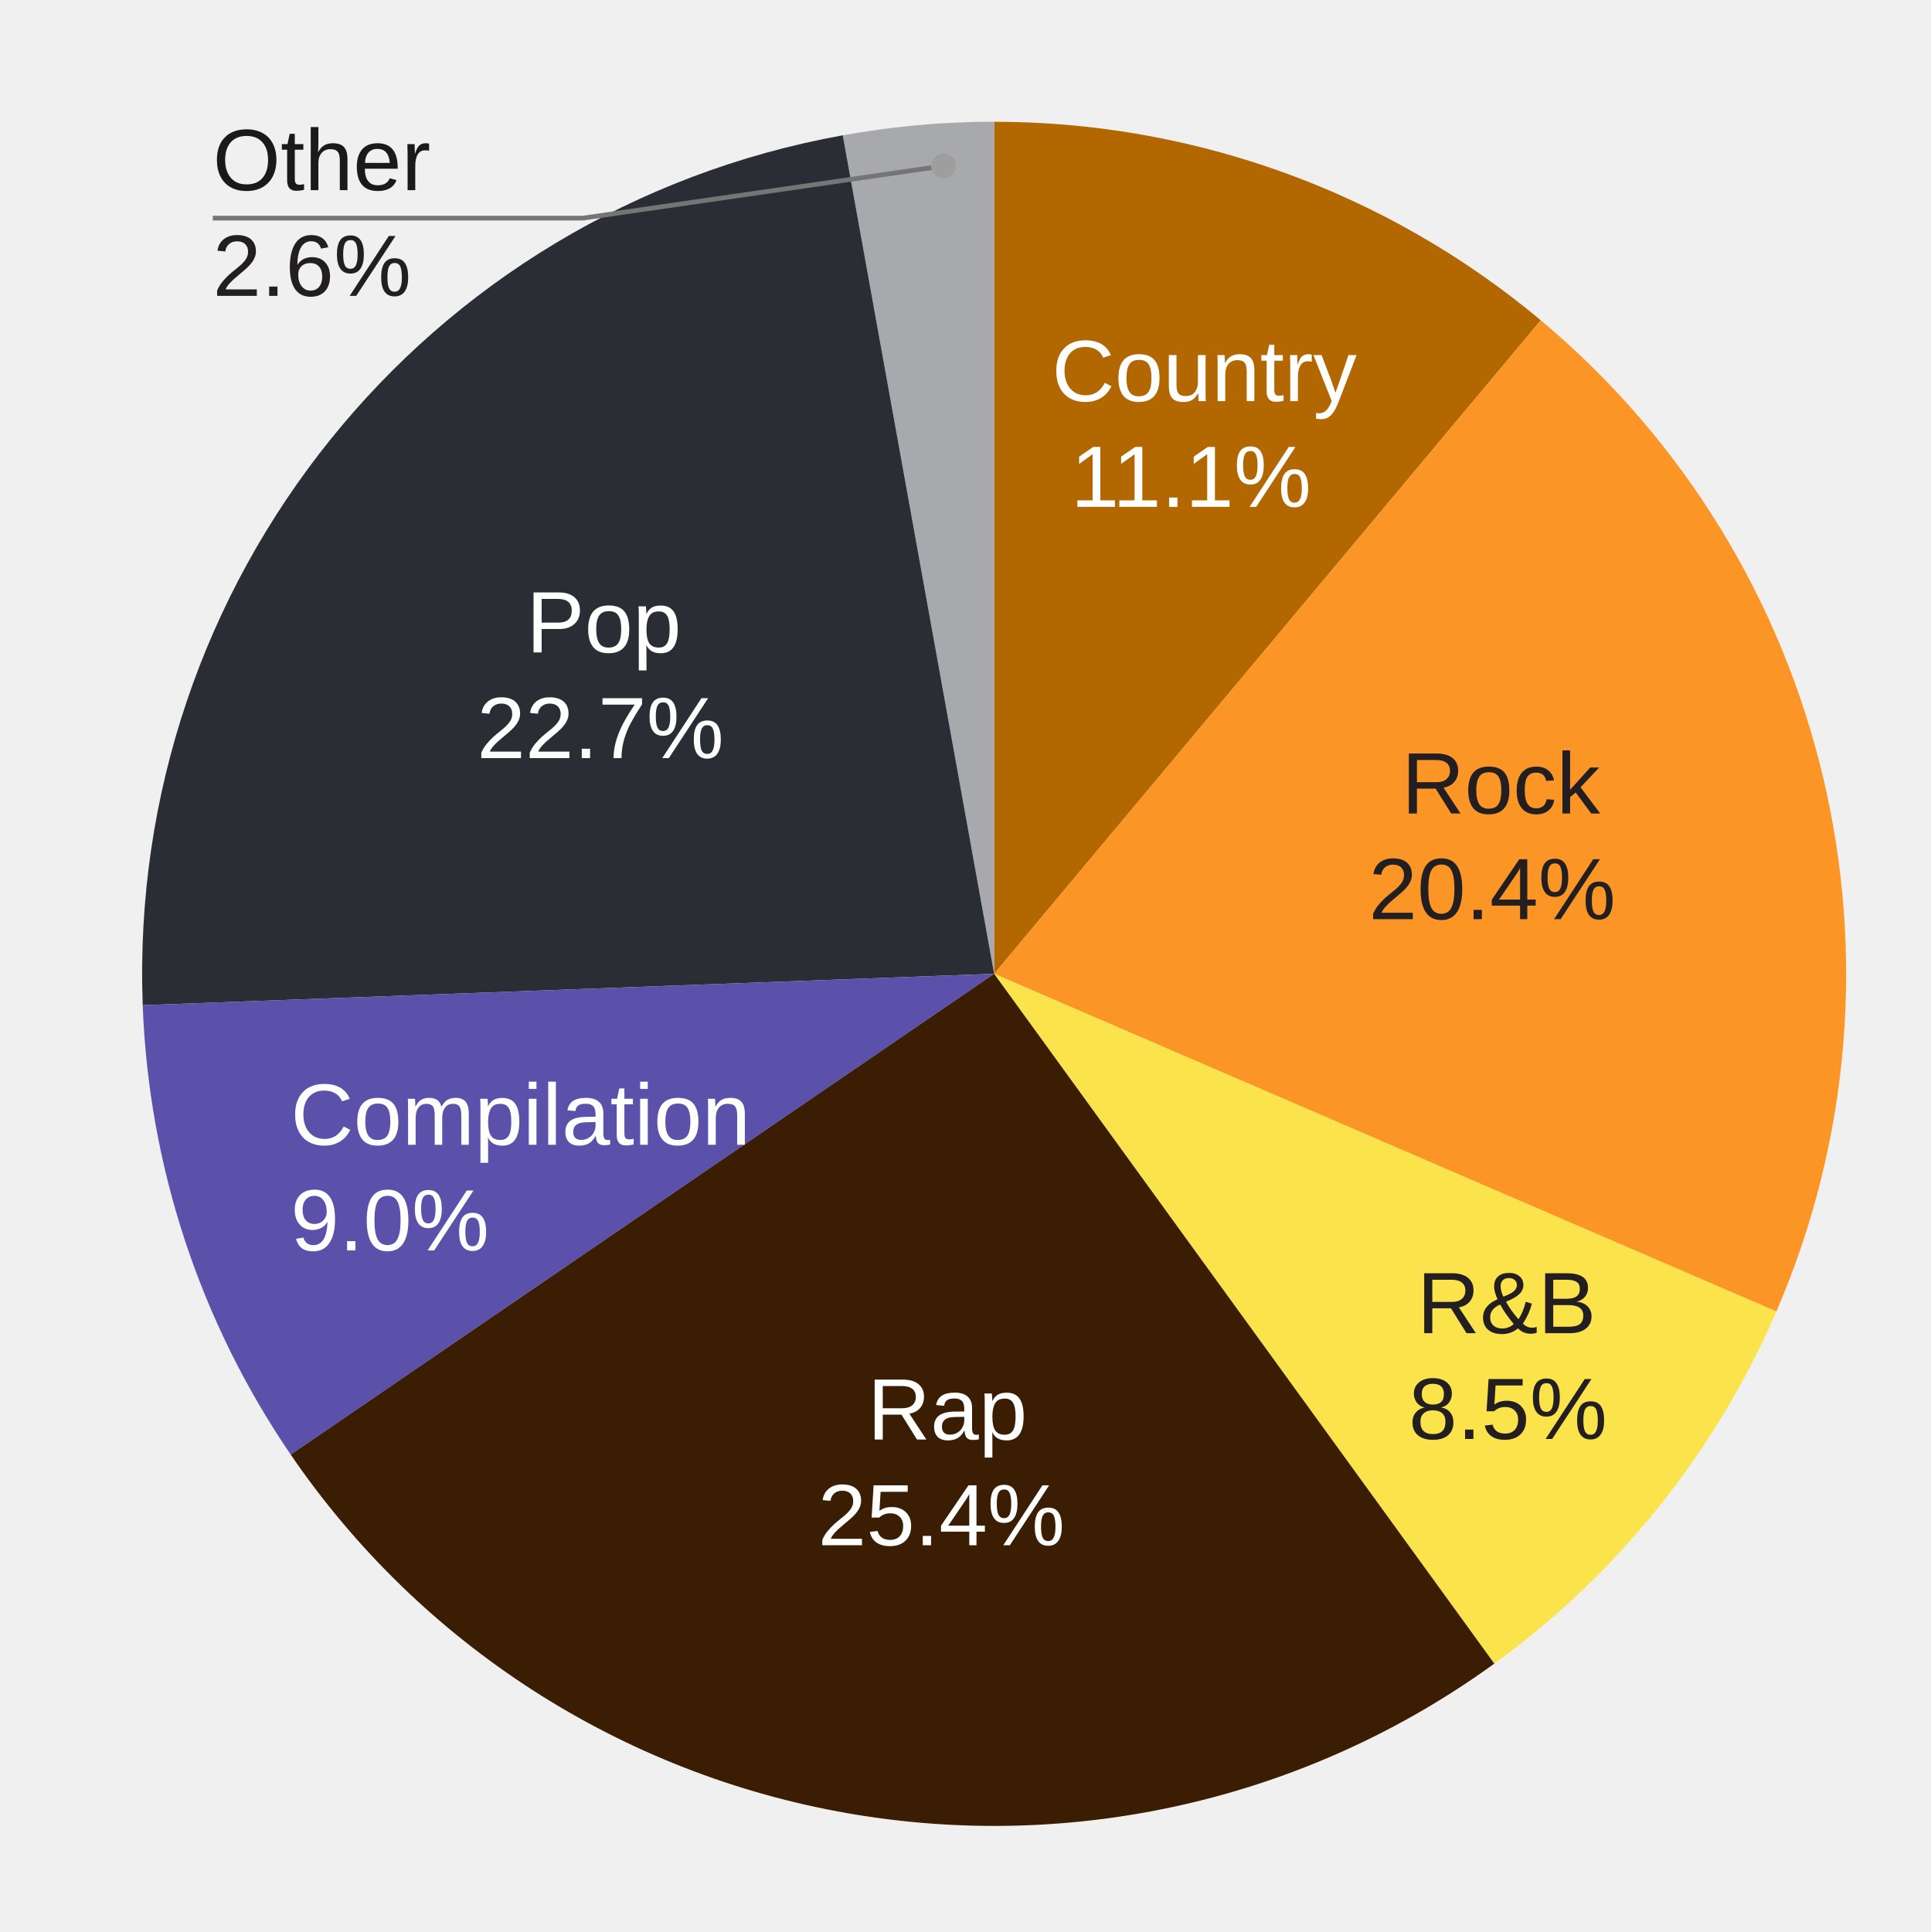
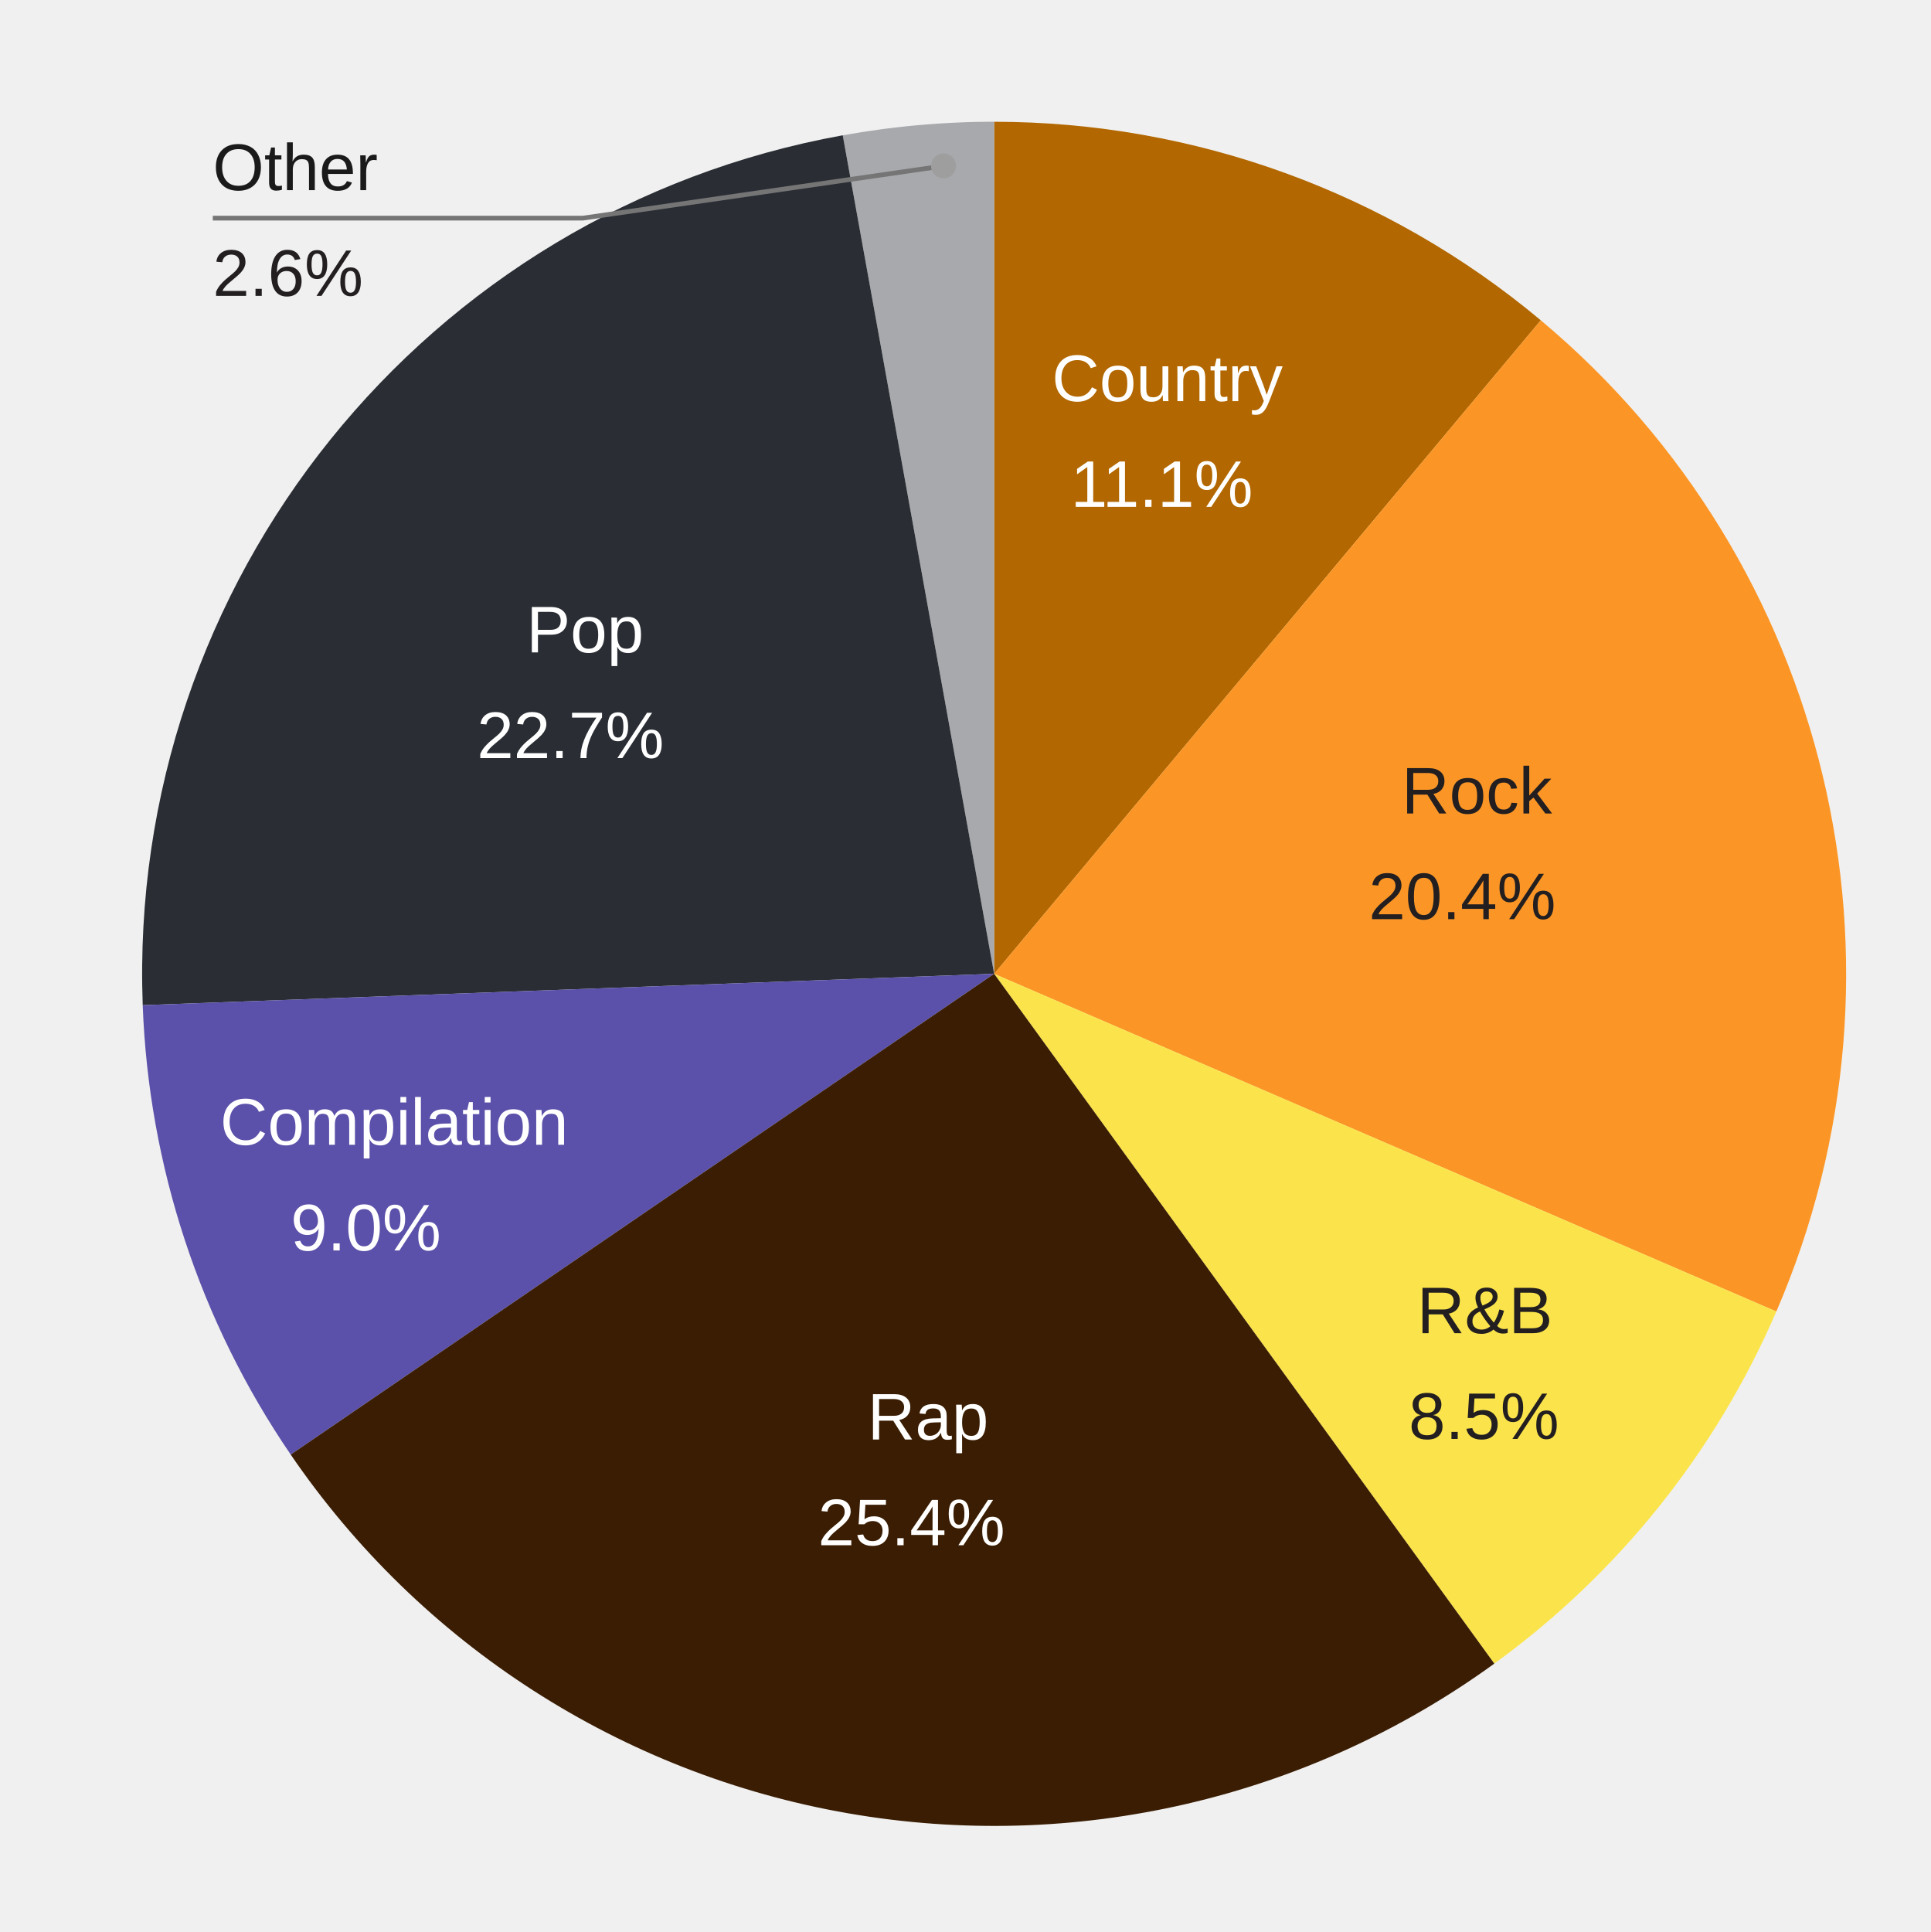
<svg xmlns="http://www.w3.org/2000/svg" id="Layer_1" data-name="Layer 1" viewBox="0 0 409.68 409.99">
  <path d="M210.99,25.84c42.42,0,83.49,14.91,116.02,42.13l-116.02,138.69V25.84Z" fill="#b26700" />
  <path d="M327.01,67.97c61.36,51.34,81.7,136.9,49.99,210.35l-166.02-71.66,116.02-138.69Z" fill="#fb9626" />
  <path d="M377,278.32c-12.88,29.83-33.56,55.65-59.86,74.72l-106.15-146.38,166.02,71.66Z" fill="#fbe44b" />
  <path d="M210.18,25.84c-.27,0-.54,0-.81,0-1.61,.01-3.23,.05-4.84,.11-3.23,.12-6.45,.32-9.67,.61-.54,.05-1.07,.1-1.61,.15-.27,.03-.54,.05-.8,.08-1.61,.17-3.21,.35-4.81,.56-.27,.03-.53,.07-.8,.11-2.67,.36-5.33,.78-7.98,1.26l32.13,177.94V25.84c-.27,0-.54,0-.81,0Z" fill="#a7a9ac" />
  <path d="M30.29,213.32C26.97,123.38,90.3,44.7,178.86,28.71l32.13,177.94-180.7,6.66Z" fill="#2a2e34" />
  <path d="M61.7,308.68c-19.26-28.19-30.15-61.25-31.41-95.37l180.7-6.66L61.7,308.68Z" fill="#5b51aa" />
  <path d="M317.14,353.04c-39.53,28.67-88.98,40.13-137.09,31.77-48.11-8.35-90.8-35.81-118.35-76.13l149.29-102.03,106.15,146.38Z" fill="#3a1d03" />
-   <text transform="translate(45.16 40.35)" fill="#1a1a1a" font-family="FuturaPT-Book, Futura PT, Futura,Trebuchet MS,Arial,sans-serif" font-size="18.48">
+   <text transform="translate(45.16 40.35)" fill="#1a1a1a" font-family="FuturaPT-Book, Futura PT, Futura,Trebuchet MS,Arial,sans-serif" font-size="14">
    <tspan x="0" y="0">Other</tspan>
  </text>
-   <text transform="translate(45.16 62.79)" fill="#231f20" font-family="FuturaPT-Book, Futura PT, Futura,Trebuchet MS,Arial,sans-serif" font-size="18.48">
+   <text transform="translate(45.16 62.79)" fill="#231f20" font-family="FuturaPT-Book, Futura PT, Futura,Trebuchet MS,Arial,sans-serif" font-size="14">
    <tspan x="0" y="0">2.6%</tspan>
  </text>
  <polyline points="45.16 46.29 123.71 46.29 200.26 35.21" fill="none" stroke="#757575" stroke-miterlimit="10" />
  <path d="M202.89,35.21c0-1.46-1.18-2.64-2.64-2.64s-2.64,1.18-2.64,2.64,1.18,2.64,2.64,2.64,2.64-1.18,2.64-2.64" fill="#9e9e9e" />
-   <text transform="translate(111.72 138.44)" fill="#fff" font-family="FuturaPT-Book, Futura PT, Futura,Trebuchet MS,Arial,sans-serif" font-size="18.48">
+   <text transform="translate(111.72 138.44)" fill="#fff" font-family="FuturaPT-Book, Futura PT, Futura,Trebuchet MS,Arial,sans-serif" font-size="14">
    <tspan x="0" y="0">Pop</tspan>
  </text>
-   <text transform="translate(101.23 160.88)" fill="#fff" font-family="FuturaPT-Book, Futura PT, Futura,Trebuchet MS,Arial,sans-serif" font-size="18.48">
+   <text transform="translate(101.23 160.88)" fill="#fff" font-family="FuturaPT-Book, Futura PT, Futura,Trebuchet MS,Arial,sans-serif" font-size="14">
    <tspan x="0" y="0">22.7%</tspan>
  </text>
-   <text transform="translate(61.7 242.93)" fill="#fff" font-family="FuturaPT-Book, Futura PT, Futura,Trebuchet MS,Arial,sans-serif" font-size="18.48">
-     <tspan x="0" y="0">Compilation</tspan>
+   <text transform="translate(61.7 242.93)" fill="#fff" font-family="FuturaPT-Book, Futura PT, Futura,Trebuchet MS,Arial,sans-serif" font-size="14">
+     <tspan x="-15" y="0">Compilation</tspan>
  </text>
-   <text transform="translate(61.7 265.36)" fill="#fff" font-family="FuturaPT-Book, Futura PT, Futura,Trebuchet MS,Arial,sans-serif" font-size="18.48">
+   <text transform="translate(61.7 265.36)" fill="#fff" font-family="FuturaPT-Book, Futura PT, Futura,Trebuchet MS,Arial,sans-serif" font-size="14">
    <tspan x="0" y="0">9.0%</tspan>
  </text>
-   <text transform="translate(184.12 305.48)" fill="#fff" font-family="FuturaPT-Bold, Futura PT, Futura,Trebuchet MS,Arial,sans-serif" font-size="18.48">
+   <text transform="translate(184.12 305.48)" fill="#fff" font-family="FuturaPT-Bold, Futura PT, Futura,Trebuchet MS,Arial,sans-serif" font-size="14">
    <tspan x="0" y="0">Rap</tspan>
  </text>
-   <text transform="translate(173.6 327.92)" fill="#fff" font-family="FuturaPT-Bold, Futura PT, Futura,Trebuchet MS,Arial,sans-serif" font-size="18.48">
+   <text transform="translate(173.6 327.92)" fill="#fff" font-family="FuturaPT-Bold, Futura PT, Futura,Trebuchet MS,Arial,sans-serif" font-size="14">
    <tspan x="0" y="0">25.4%</tspan>
  </text>
-   <text transform="translate(223.24 85.12)" fill="#fff" font-family="FuturaPT-Book, Futura PT, Futura,Trebuchet MS,Arial,sans-serif" font-size="18.48">
+   <text transform="translate(223.24 85.12)" fill="#fff" font-family="FuturaPT-Book, Futura PT, Futura,Trebuchet MS,Arial,sans-serif" font-size="14">
    <tspan x="0" y="0">Country</tspan>
  </text>
-   <text transform="translate(227.25 107.56)" fill="#fff" font-family="FuturaPT-Book, Futura PT, Futura,Trebuchet MS,Arial,sans-serif" font-size="18.48">
+   <text transform="translate(227.25 107.56)" fill="#fff" font-family="FuturaPT-Book, Futura PT, Futura,Trebuchet MS,Arial,sans-serif" font-size="14">
    <tspan x="0" y="0">11.1%</tspan>
  </text>
-   <text transform="translate(297.49 172.63)" fill="#231f20" font-family="FuturaPT-Book, Futura PT, Futura,Trebuchet MS,Arial,sans-serif" font-size="18.48">
+   <text transform="translate(297.49 172.63)" fill="#231f20" font-family="FuturaPT-Book, Futura PT, Futura,Trebuchet MS,Arial,sans-serif" font-size="14">
    <tspan x="0" y="0">Rock</tspan>
  </text>
-   <text transform="translate(290.5 195.06)" fill="#231f20" font-family="FuturaPT-Book, Futura PT, Futura,Trebuchet MS,Arial,sans-serif" font-size="18.48">
+   <text transform="translate(290.5 195.06)" fill="#231f20" font-family="FuturaPT-Book, Futura PT, Futura,Trebuchet MS,Arial,sans-serif" font-size="14">
    <tspan x="0" y="0">20.4%</tspan>
  </text>
-   <text transform="translate(300.75 282.92)" fill="#231f20" font-family="FuturaPT-Book, Futura PT, Futura,Trebuchet MS,Arial,sans-serif" font-size="18.48">
+   <text transform="translate(300.75 282.92)" fill="#231f20" font-family="FuturaPT-Book, Futura PT, Futura,Trebuchet MS,Arial,sans-serif" font-size="14">
    <tspan x="0" y="0">R&amp;B</tspan>
  </text>
-   <text transform="translate(298.98 305.36)" fill="#231f20" font-family="FuturaPT-Book, Futura PT, Futura,Trebuchet MS,Arial,sans-serif" font-size="18.48">
+   <text transform="translate(298.98 305.36)" fill="#231f20" font-family="FuturaPT-Book, Futura PT, Futura,Trebuchet MS,Arial,sans-serif" font-size="14">
    <tspan x="0" y="0">8.5%</tspan>
  </text>
</svg>
